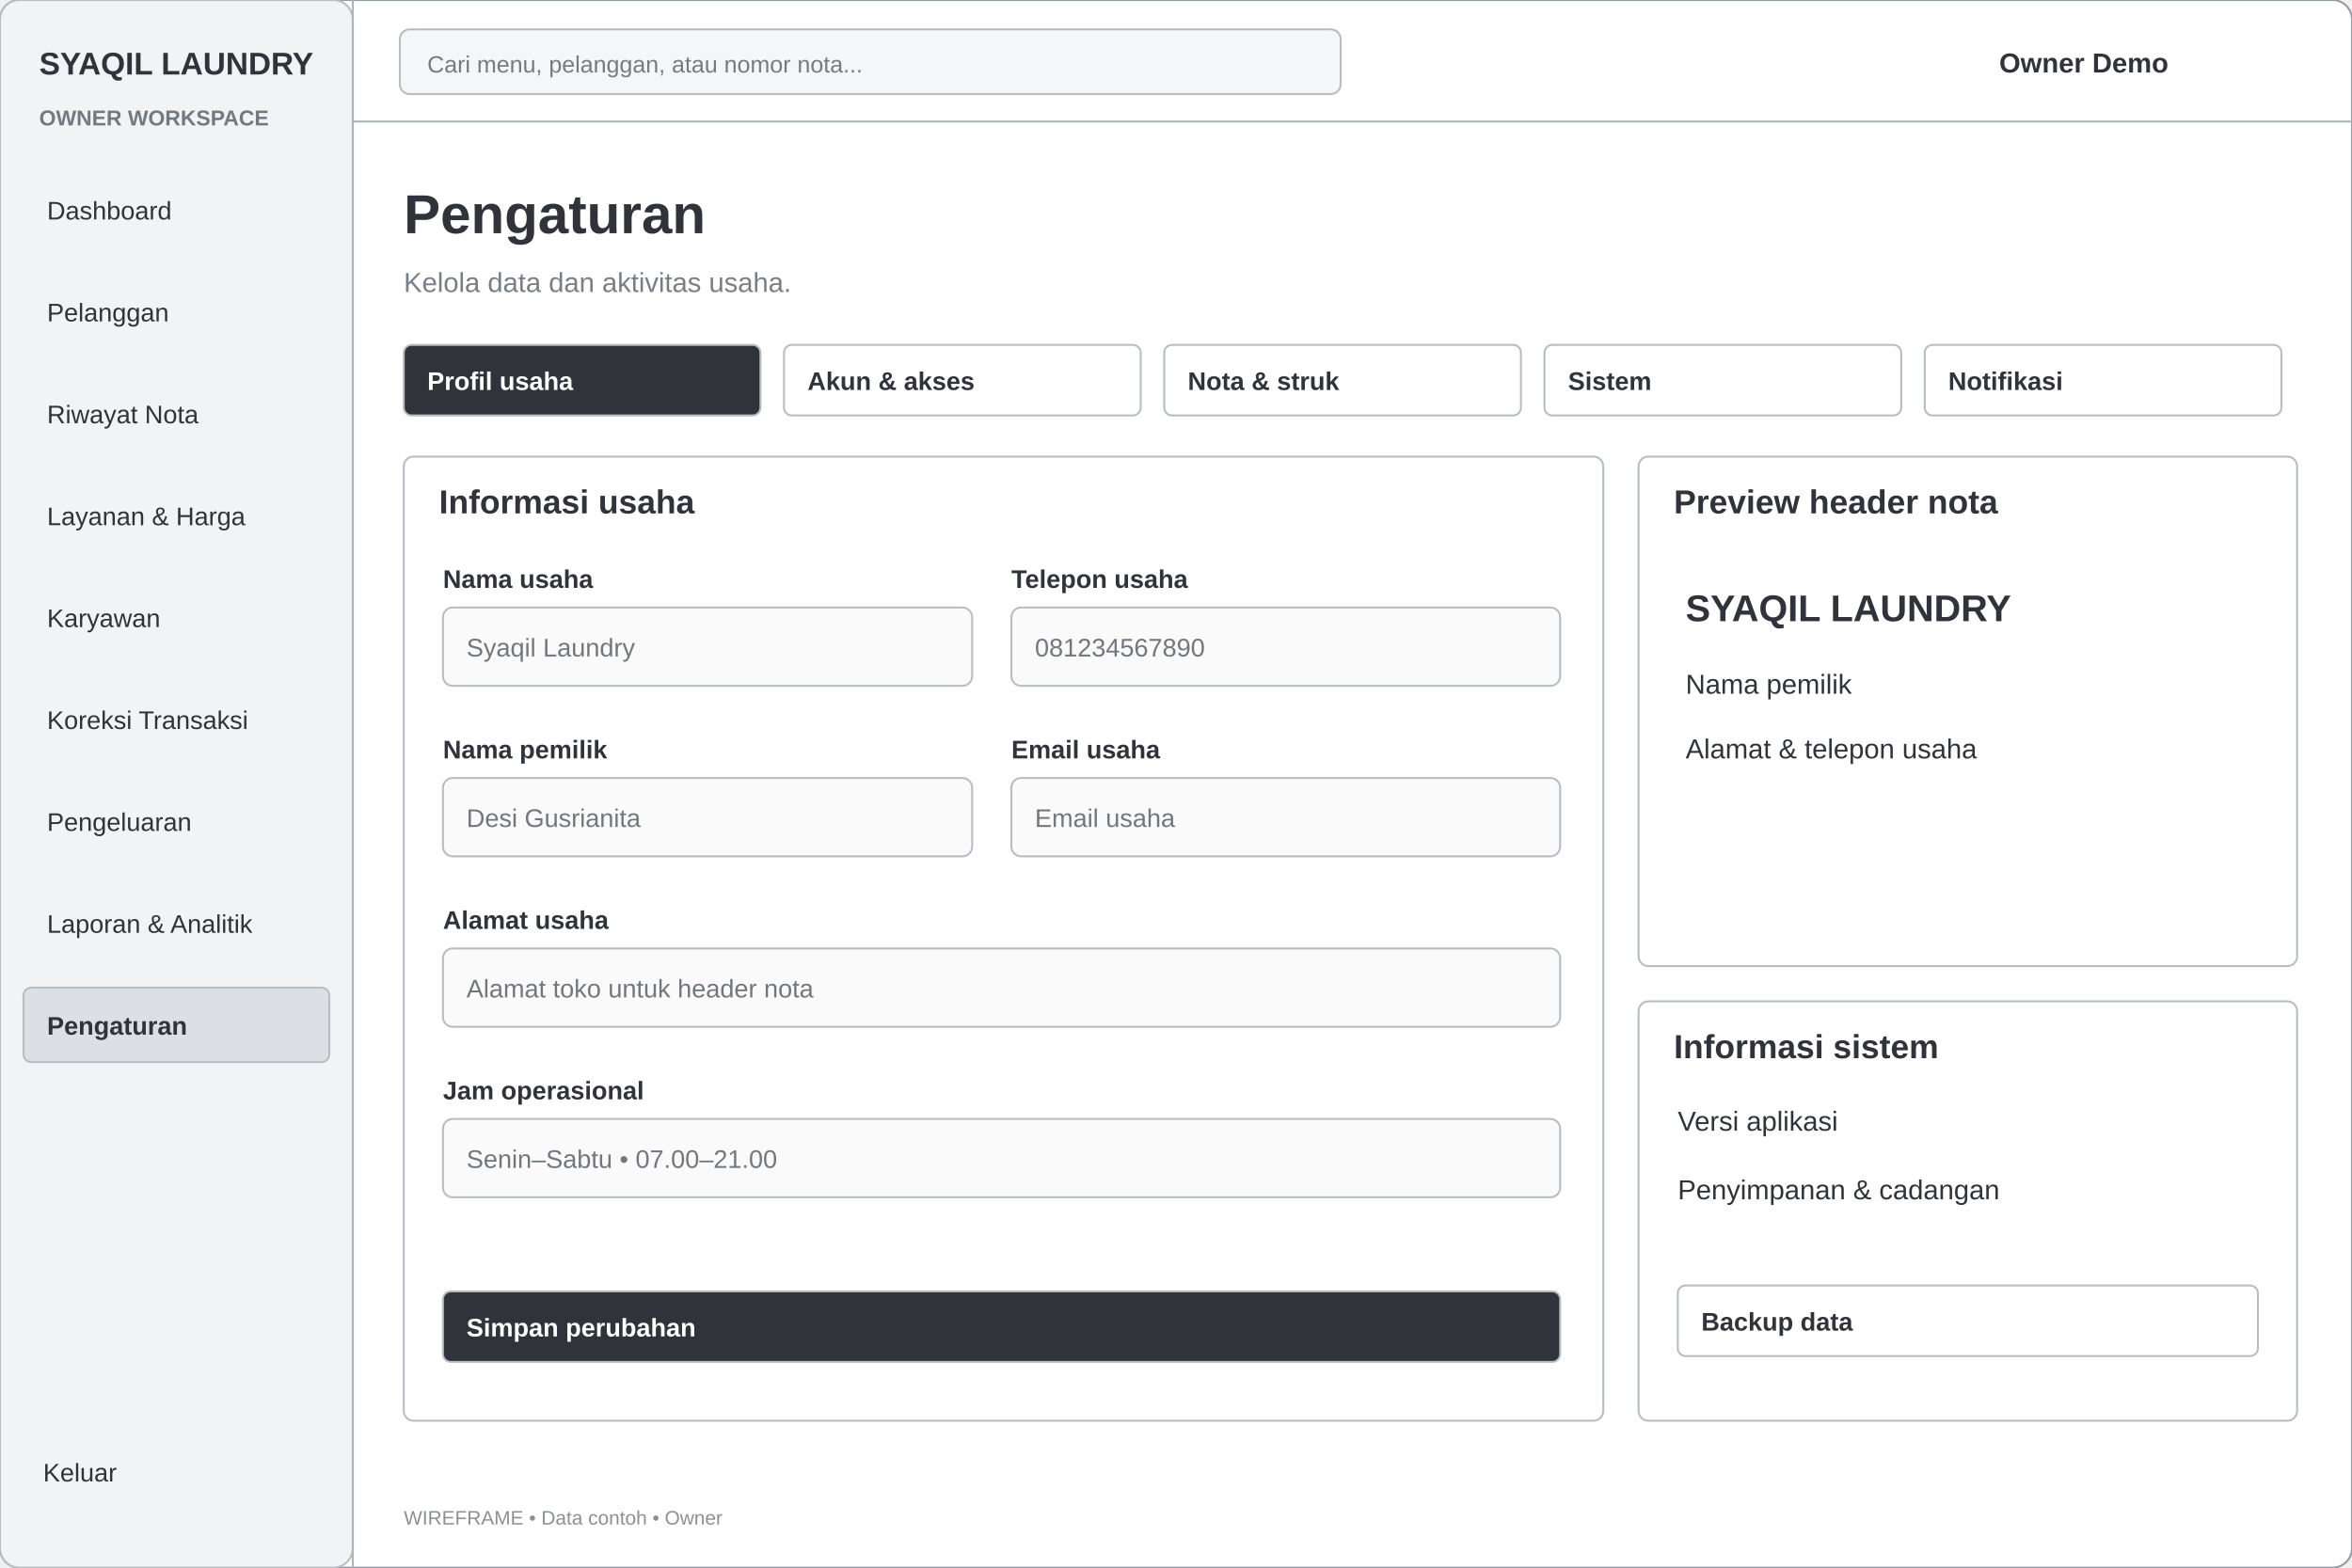
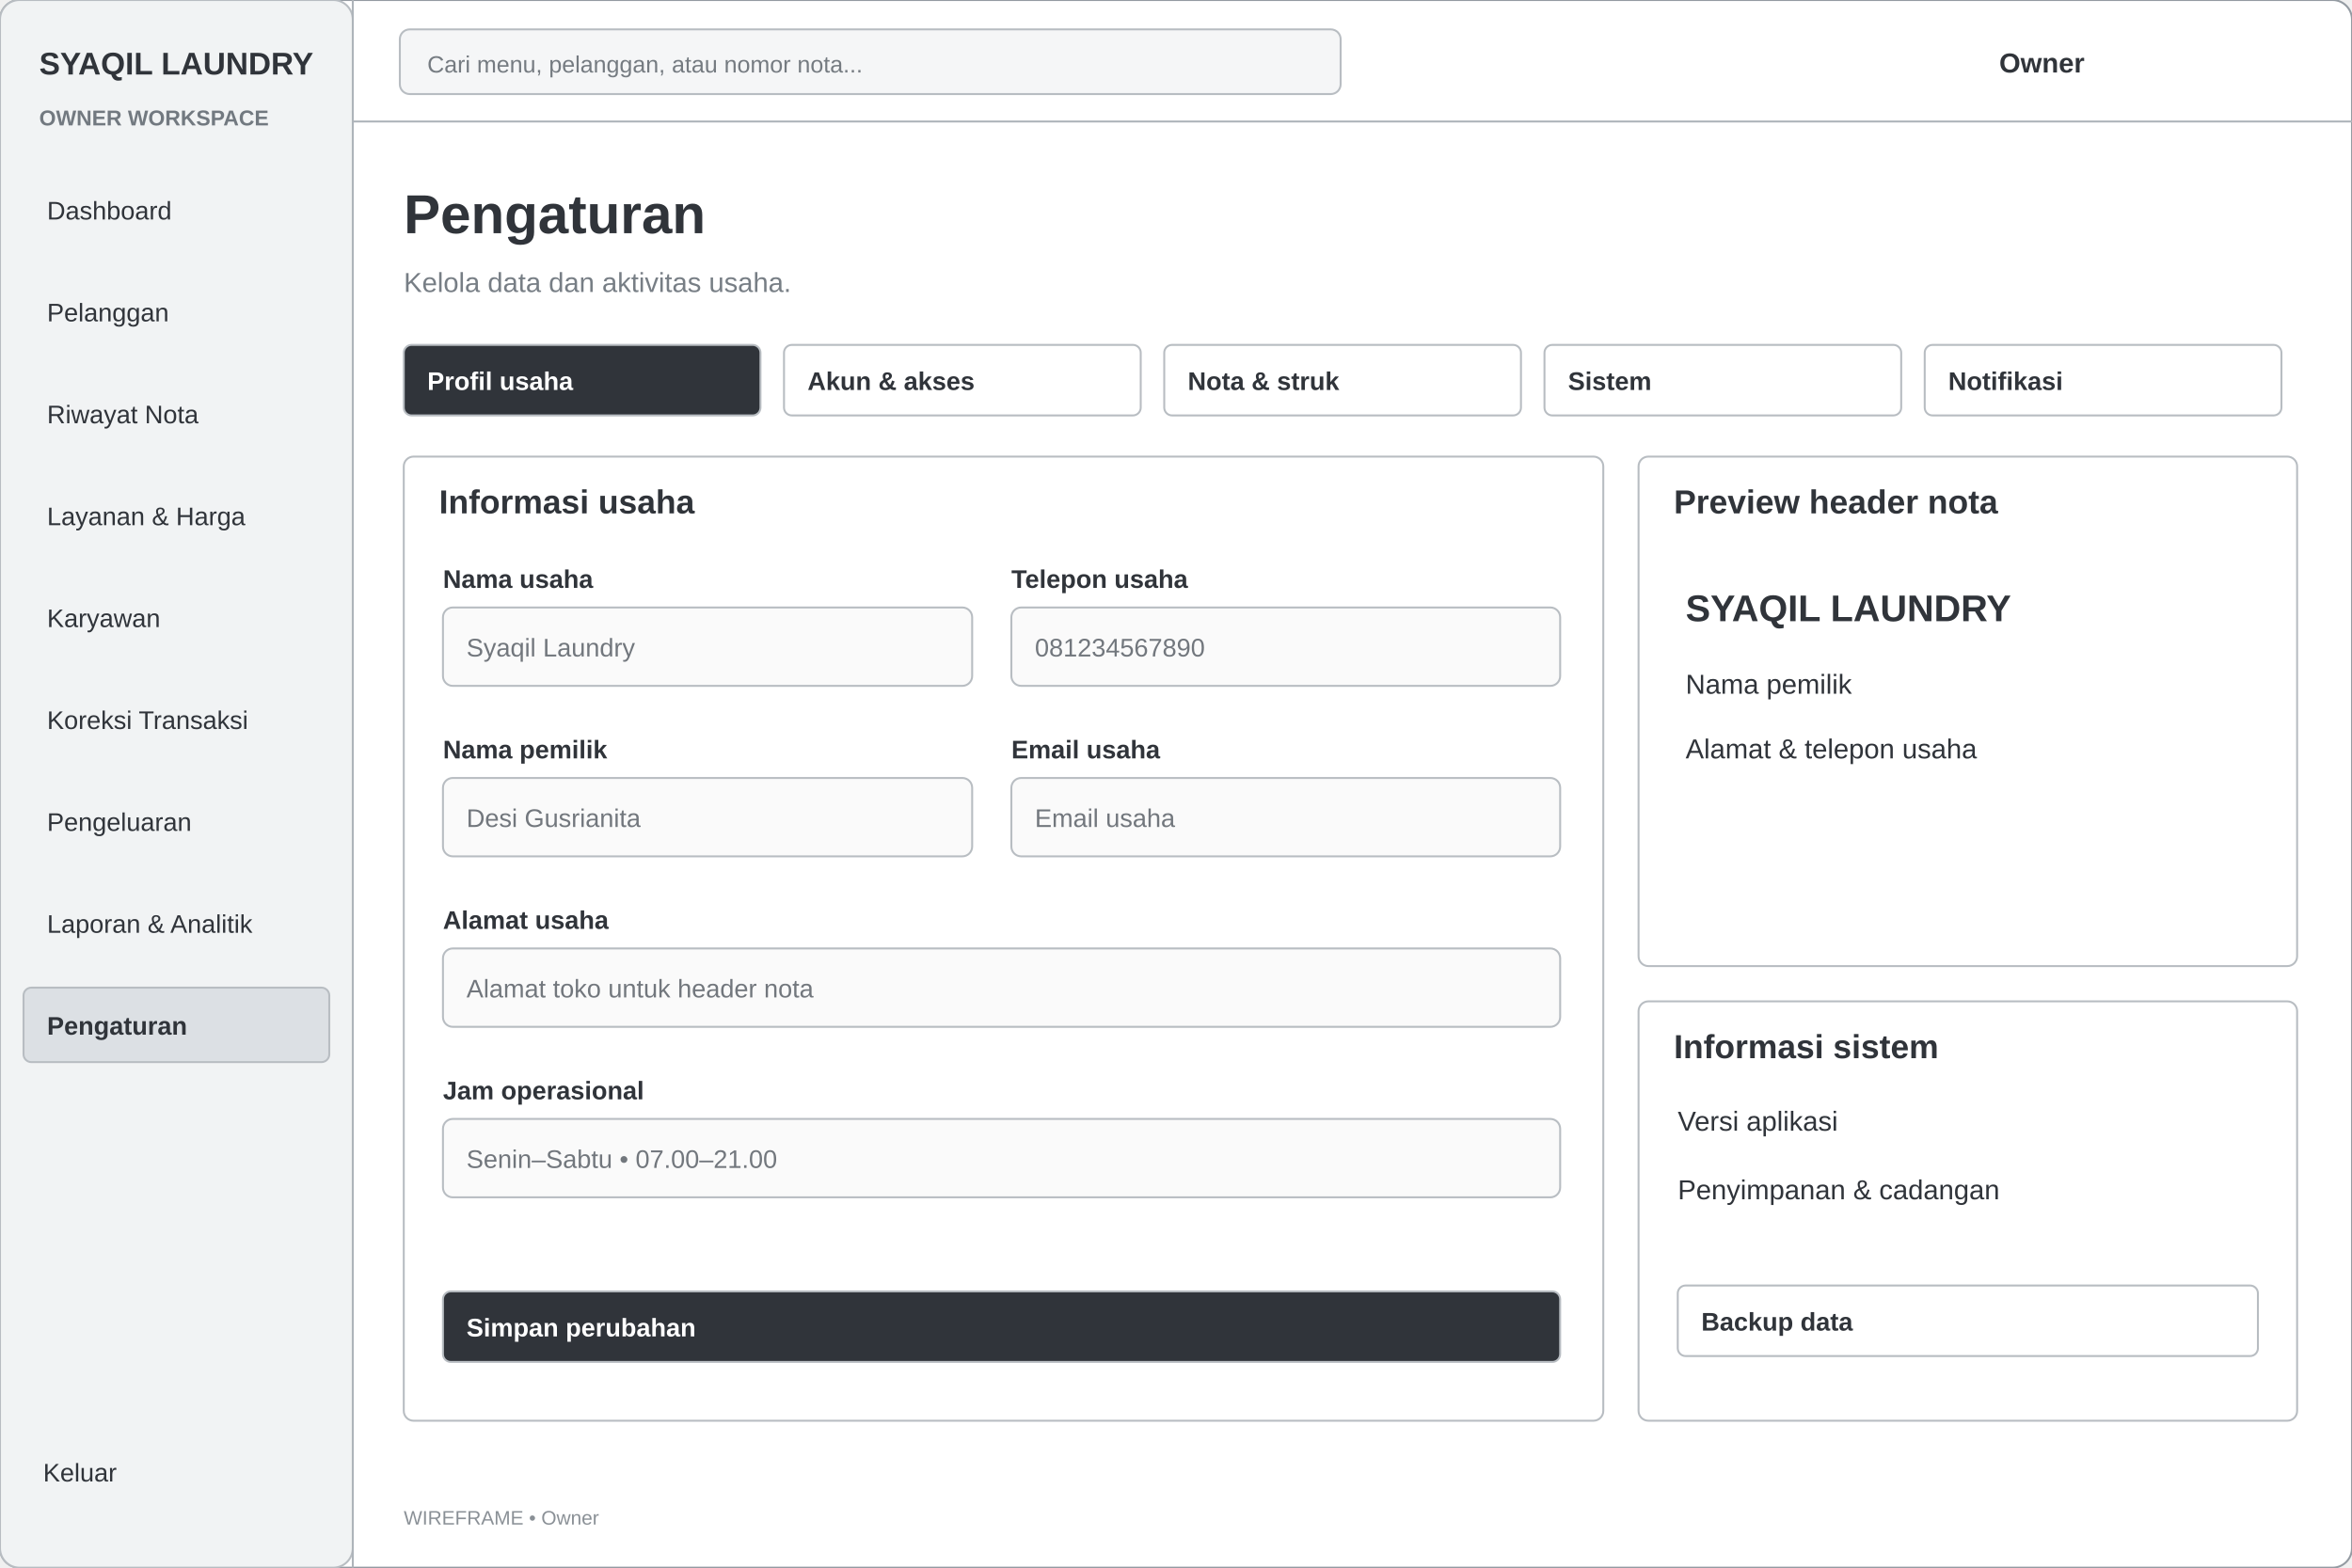
<svg xmlns="http://www.w3.org/2000/svg" width="1200" height="800" viewBox="0 0 1200 800">
  <rect x="0" y="0" width="1200" height="800" rx="10" fill="#fff" stroke="#949ba2" />
  <rect x="0" y="0" width="180" height="800" rx="10" fill="#f1f3f4" stroke="#b8bdc2" />
  <text x="20" y="38" font-family="Arial, sans-serif" font-size="16" font-weight="700" fill="#30343a">SYAQIL LAUNDRY</text>
  <text x="20" y="64" font-family="Arial, sans-serif" font-size="11" font-weight="700" fill="#727980">OWNER WORKSPACE</text>
  <text x="24" y="112" font-family="Arial, sans-serif" font-size="13" font-weight="400" fill="#30343a">Dashboard</text>
  <text x="24" y="164" font-family="Arial, sans-serif" font-size="13" font-weight="400" fill="#30343a">Pelanggan</text>
  <text x="24" y="216" font-family="Arial, sans-serif" font-size="13" font-weight="400" fill="#30343a">Riwayat Nota</text>
  <text x="24" y="268" font-family="Arial, sans-serif" font-size="13" font-weight="400" fill="#30343a">Layanan &amp; Harga</text>
  <text x="24" y="320" font-family="Arial, sans-serif" font-size="13" font-weight="400" fill="#30343a">Karyawan</text>
  <text x="24" y="372" font-family="Arial, sans-serif" font-size="13" font-weight="400" fill="#30343a">Koreksi Transaksi</text>
  <text x="24" y="424" font-family="Arial, sans-serif" font-size="13" font-weight="400" fill="#30343a">Pengeluaran</text>
  <text x="24" y="476" font-family="Arial, sans-serif" font-size="13" font-weight="400" fill="#30343a">Laporan &amp; Analitik</text>
  <rect x="12" y="504" width="156" height="38" rx="4" fill="#dce0e4" stroke="#b8bdc2" />
  <text x="24" y="528" font-family="Arial, sans-serif" font-size="13" font-weight="700" fill="#30343a">Pengaturan</text>
  <text x="22" y="756" font-family="Arial, sans-serif" font-size="13" font-weight="400" fill="#30343a">Keluar</text>
  <path d="M180 0 L180 800" fill="none" stroke="#aeb4ba" />
  <path d="M180 62 L1200 62" fill="none" stroke="#aeb4ba" />
  <rect x="204" y="15" width="480" height="33" rx="5" fill="#f5f6f7" stroke="#b8bdc2" />
  <text x="218" y="37" font-family="Arial, sans-serif" font-size="12" font-weight="400" fill="#757b81">Cari menu, pelanggan, atau nomor nota...</text>
-   <text x="1020" y="37" font-family="Arial, sans-serif" font-size="14" font-weight="700" fill="#30343a">Owner Demo</text>
+   <text x="1020" y="37" font-family="Arial, sans-serif" font-size="14" font-weight="700" fill="#30343a">Owner</text>
  <text x="206" y="119" font-family="Arial, sans-serif" font-size="28" font-weight="700" fill="#30343a">Pengaturan</text>
  <text x="206" y="149" font-family="Arial, sans-serif" font-size="14" font-weight="400" fill="#777e85">Kelola data dan aktivitas usaha.</text>
-   <text x="206" y="778" font-family="Arial, sans-serif" font-size="10" font-weight="400" fill="#8a9096">WIREFRAME • Data contoh • Owner</text>
+   <text x="206" y="778" font-family="Arial, sans-serif" font-size="10" font-weight="400" fill="#8a9096">WIREFRAME • Owner</text>
  <rect x="206" y="176" width="182" height="36" rx="4" fill="#30343a" stroke="#b8bdc2" />
  <text x="218" y="199" font-family="Arial, sans-serif" font-size="13" font-weight="700" fill="#fff">Profil usaha</text>
  <rect x="400" y="176" width="182" height="36" rx="4" fill="#fff" stroke="#b8bdc2" />
  <text x="412" y="199" font-family="Arial, sans-serif" font-size="13" font-weight="700" fill="#30343a">Akun &amp; akses</text>
  <rect x="594" y="176" width="182" height="36" rx="4" fill="#fff" stroke="#b8bdc2" />
  <text x="606" y="199" font-family="Arial, sans-serif" font-size="13" font-weight="700" fill="#30343a">Nota &amp; struk</text>
  <rect x="788" y="176" width="182" height="36" rx="4" fill="#fff" stroke="#b8bdc2" />
  <text x="800" y="199" font-family="Arial, sans-serif" font-size="13" font-weight="700" fill="#30343a">Sistem</text>
  <rect x="982" y="176" width="182" height="36" rx="4" fill="#fff" stroke="#b8bdc2" />
  <text x="994" y="199" font-family="Arial, sans-serif" font-size="13" font-weight="700" fill="#30343a">Notifikasi</text>
  <rect x="206" y="233" width="612" height="492" rx="5" fill="#fff" stroke="#b8bdc2" />
  <text x="224" y="262" font-family="Arial, sans-serif" font-size="17" font-weight="700" fill="#30343a">Informasi usaha</text>
  <text x="226" y="300" font-family="Arial, sans-serif" font-size="13" font-weight="700" fill="#30343a">Nama usaha</text>
  <rect x="226" y="310" width="270" height="40" rx="5" fill="#fafafa" stroke="#b8bdc2" />
  <text x="238" y="335" font-family="Arial, sans-serif" font-size="13" font-weight="400" fill="#72777d">Syaqil Laundry</text>
  <text x="516" y="300" font-family="Arial, sans-serif" font-size="13" font-weight="700" fill="#30343a">Telepon usaha</text>
  <rect x="516" y="310" width="280" height="40" rx="5" fill="#fafafa" stroke="#b8bdc2" />
  <text x="528" y="335" font-family="Arial, sans-serif" font-size="13" font-weight="400" fill="#72777d">081234567890</text>
  <text x="226" y="387" font-family="Arial, sans-serif" font-size="13" font-weight="700" fill="#30343a">Nama pemilik</text>
  <rect x="226" y="397" width="270" height="40" rx="5" fill="#fafafa" stroke="#b8bdc2" />
  <text x="238" y="422" font-family="Arial, sans-serif" font-size="13" font-weight="400" fill="#72777d">Desi Gusrianita</text>
  <text x="516" y="387" font-family="Arial, sans-serif" font-size="13" font-weight="700" fill="#30343a">Email usaha</text>
  <rect x="516" y="397" width="280" height="40" rx="5" fill="#fafafa" stroke="#b8bdc2" />
  <text x="528" y="422" font-family="Arial, sans-serif" font-size="13" font-weight="400" fill="#72777d">Email usaha</text>
  <text x="226" y="474" font-family="Arial, sans-serif" font-size="13" font-weight="700" fill="#30343a">Alamat usaha</text>
  <rect x="226" y="484" width="570" height="40" rx="5" fill="#fafafa" stroke="#b8bdc2" />
  <text x="238" y="509" font-family="Arial, sans-serif" font-size="13" font-weight="400" fill="#72777d">Alamat toko untuk header nota</text>
  <text x="226" y="561" font-family="Arial, sans-serif" font-size="13" font-weight="700" fill="#30343a">Jam operasional</text>
  <rect x="226" y="571" width="570" height="40" rx="5" fill="#fafafa" stroke="#b8bdc2" />
  <text x="238" y="596" font-family="Arial, sans-serif" font-size="13" font-weight="400" fill="#72777d">Senin–Sabtu • 07.00–21.00</text>
  <rect x="226" y="659" width="570" height="36" rx="4" fill="#30343a" stroke="#b8bdc2" />
  <text x="238" y="682" font-family="Arial, sans-serif" font-size="13" font-weight="700" fill="#fff">Simpan perubahan</text>
  <rect x="836" y="233" width="336" height="260" rx="5" fill="#fff" stroke="#b8bdc2" />
  <text x="854" y="262" font-family="Arial, sans-serif" font-size="17" font-weight="700" fill="#30343a">Preview header nota</text>
  <text x="860" y="317" font-family="Arial, sans-serif" font-size="19" font-weight="700" fill="#30343a">SYAQIL LAUNDRY</text>
  <text x="860" y="354" font-family="Arial, sans-serif" font-size="14" font-weight="400" fill="#30343a">Nama pemilik</text>
  <text x="860" y="387" font-family="Arial, sans-serif" font-size="14" font-weight="400" fill="#30343a">Alamat &amp; telepon usaha</text>
  <rect x="836" y="511" width="336" height="214" rx="5" fill="#fff" stroke="#b8bdc2" />
  <text x="854" y="540" font-family="Arial, sans-serif" font-size="17" font-weight="700" fill="#30343a">Informasi sistem</text>
  <text x="856" y="577" font-family="Arial, sans-serif" font-size="14" font-weight="400" fill="#30343a">Versi aplikasi</text>
  <text x="856" y="612" font-family="Arial, sans-serif" font-size="14" font-weight="400" fill="#30343a">Penyimpanan &amp; cadangan</text>
  <rect x="856" y="656" width="296" height="36" rx="4" fill="#fff" stroke="#b8bdc2" />
  <text x="868" y="679" font-family="Arial, sans-serif" font-size="13" font-weight="700" fill="#30343a">Backup data</text>
</svg>
